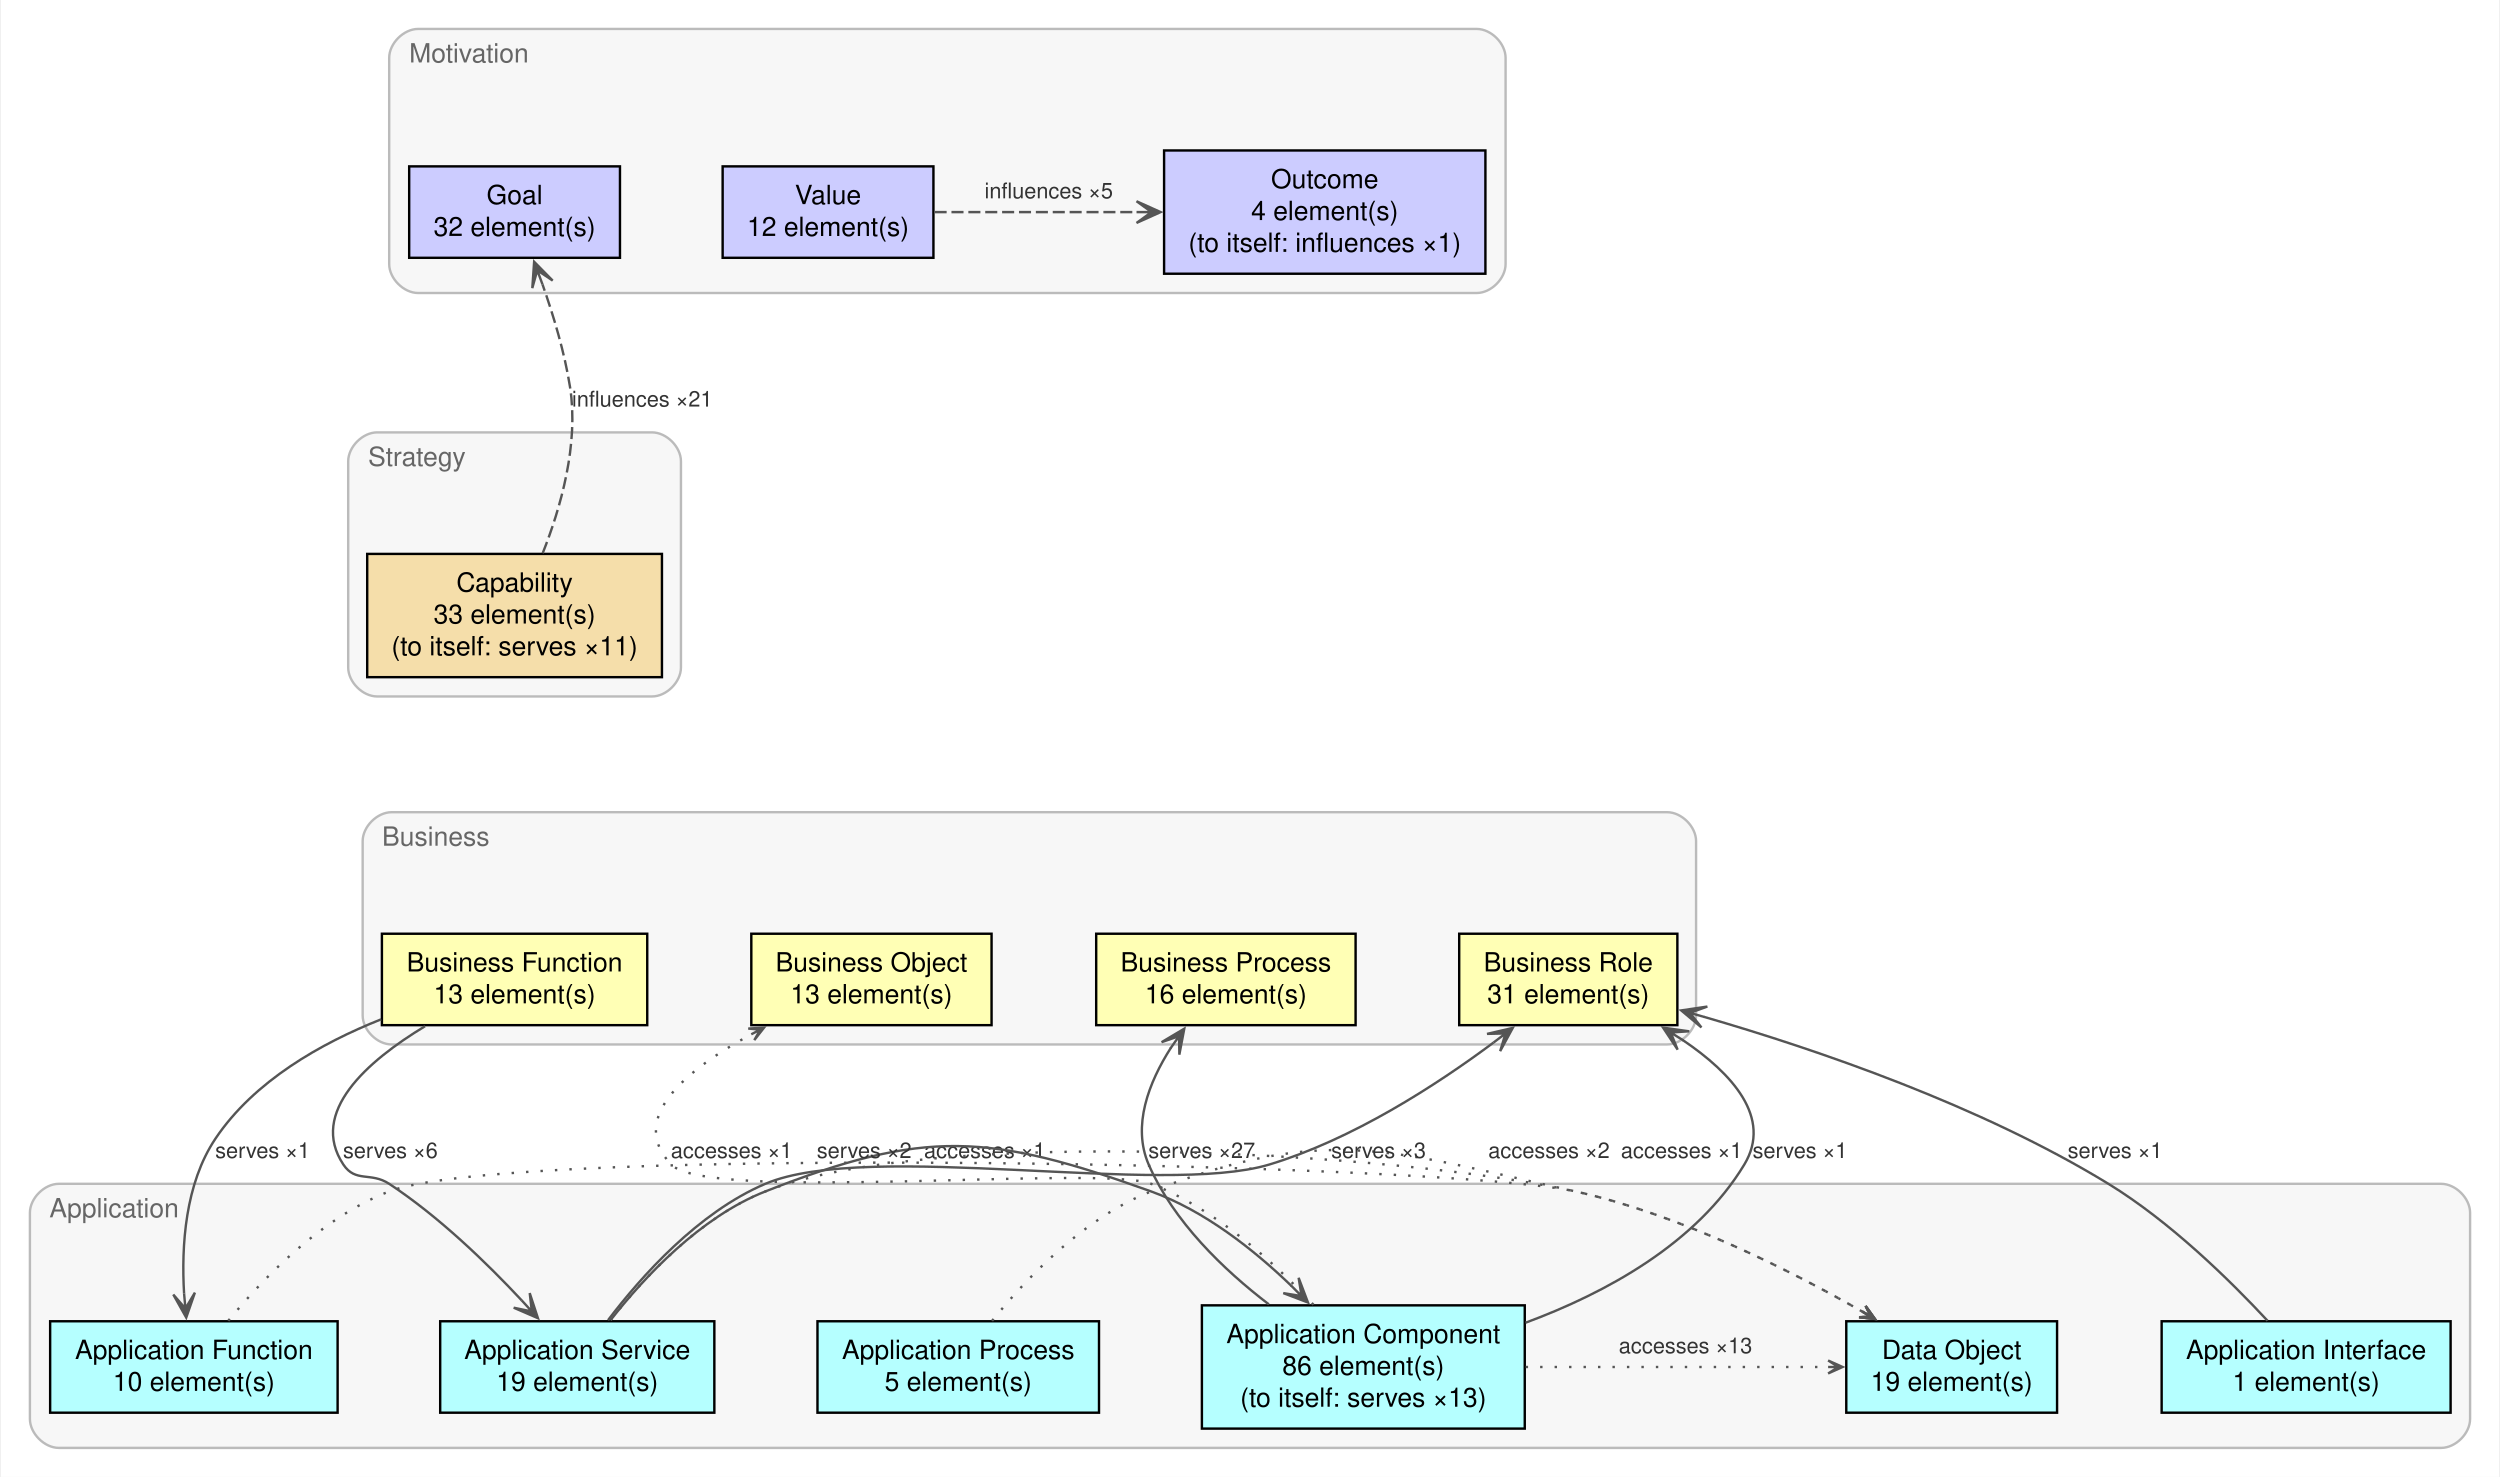
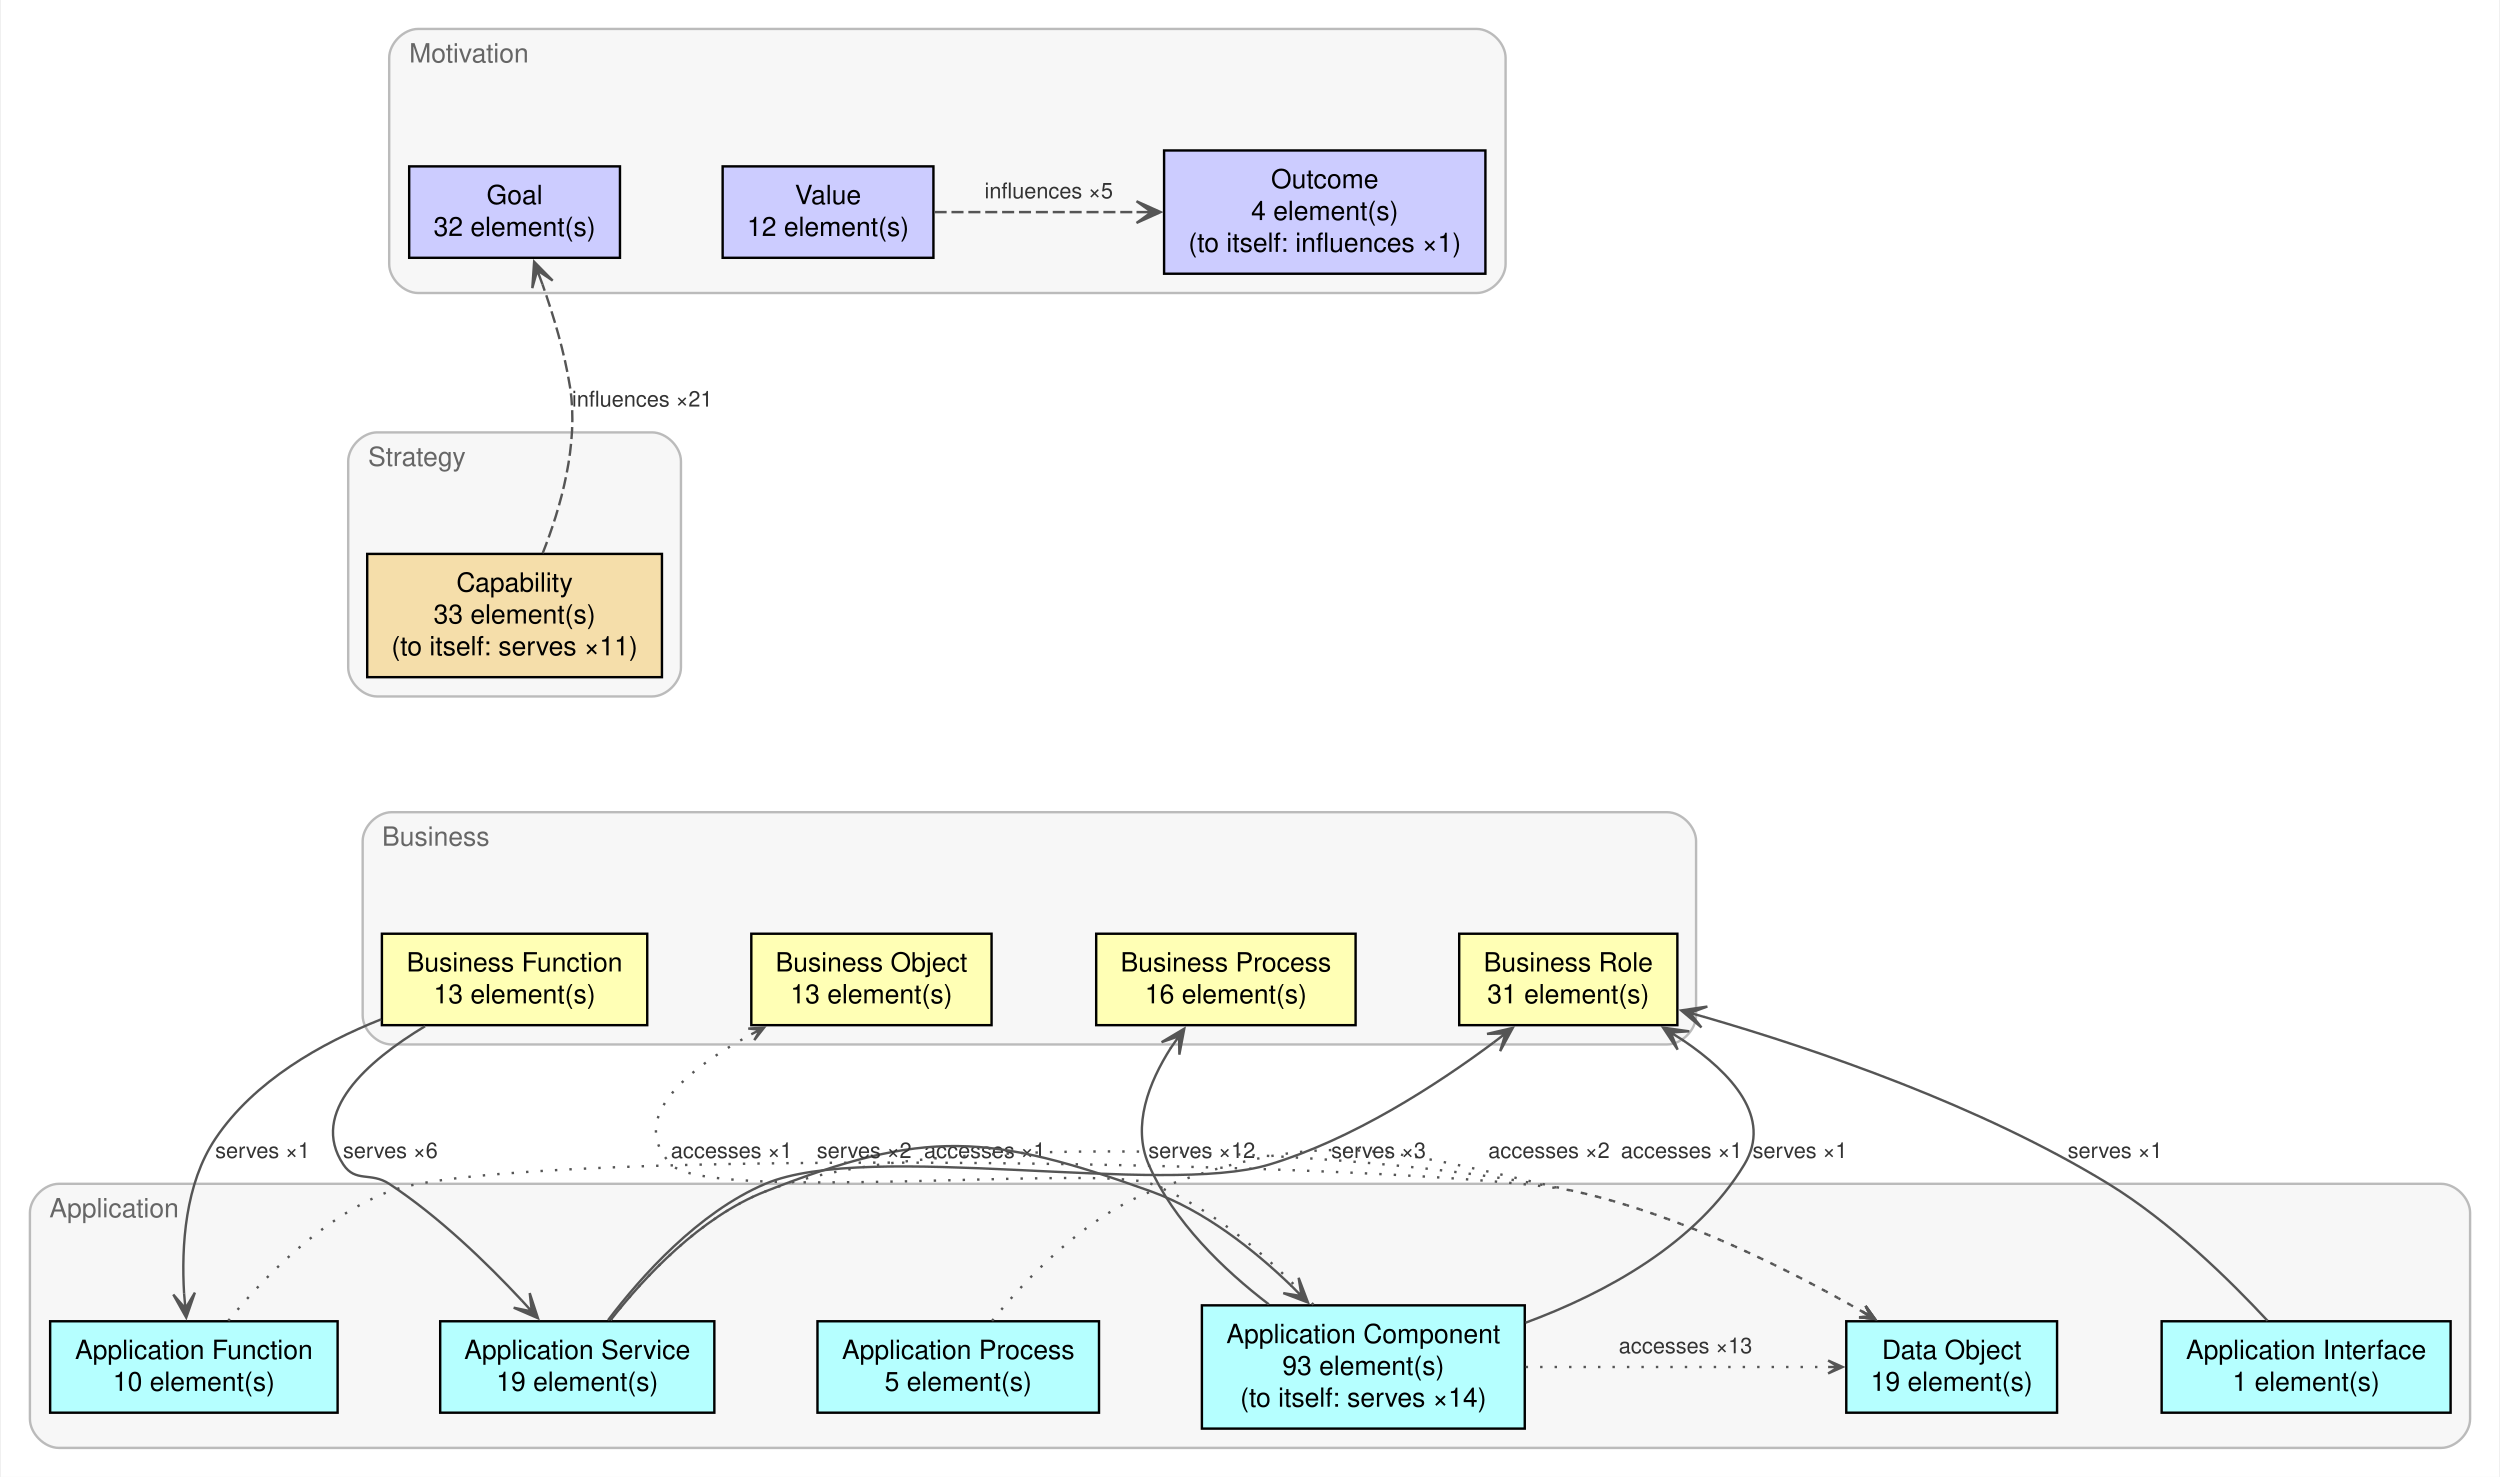
<svg xmlns="http://www.w3.org/2000/svg" xmlns:xlink="http://www.w3.org/1999/xlink" width="1036pt" height="612pt" viewBox="0.00 0.00 1036.00 612.48">
  <g id="graph0" class="graph" transform="scale(1 1) rotate(0) translate(4 608.48)">
    <polygon fill="white" stroke="none" points="-4,4 -4,-608.48 1032,-608.48 1032,4 -4,4" />
    <g id="clust1" class="cluster mm-layer-motivation">
      <path fill="#f7f7f7" stroke="#bbbbbb" d="M169,-486.96C169,-486.96 608,-486.96 608,-486.96 614,-486.96 620,-492.96 620,-498.96 620,-498.96 620,-584.48 620,-584.48 620,-590.48 614,-596.48 608,-596.48 608,-596.48 169,-596.48 169,-596.48 163,-596.48 157,-590.48 157,-584.48 157,-584.48 157,-498.96 157,-498.96 157,-492.96 163,-486.96 169,-486.96" />
      <text text-anchor="middle" x="190.07" y="-582.58" font-family="Helvetica,sans-Serif" font-size="11.00" fill="#666666">Motivation</text>
    </g>
    <g id="clust2" class="cluster mm-layer-strategy">
      <path fill="#f7f7f7" stroke="#bbbbbb" d="M152,-319.64C152,-319.64 266,-319.64 266,-319.64 272,-319.64 278,-325.64 278,-331.64 278,-331.64 278,-417.16 278,-417.16 278,-423.16 272,-429.16 266,-429.16 266,-429.16 152,-429.16 152,-429.16 146,-429.16 140,-423.16 140,-417.16 140,-417.16 140,-331.64 140,-331.64 140,-325.64 146,-319.64 152,-319.64" />
      <text text-anchor="middle" x="168.48" y="-415.26" font-family="Helvetica,sans-Serif" font-size="11.00" fill="#666666">Strategy</text>
    </g>
    <g id="clust3" class="cluster mm-layer-business">
      <path fill="#f7f7f7" stroke="#bbbbbb" d="M158,-175.32C158,-175.32 687,-175.32 687,-175.32 693,-175.32 699,-181.32 699,-187.32 699,-187.32 699,-259.64 699,-259.64 699,-265.64 693,-271.64 687,-271.64 687,-271.64 158,-271.64 158,-271.64 152,-271.64 146,-265.64 146,-259.64 146,-259.64 146,-187.32 146,-187.32 146,-181.32 152,-175.32 158,-175.32" />
      <text text-anchor="middle" x="176.32" y="-257.74" font-family="Helvetica,sans-Serif" font-size="11.00" fill="#666666">Business</text>
    </g>
    <g id="clust4" class="cluster mm-layer-application">
      <path fill="#f7f7f7" stroke="#bbbbbb" d="M20,-8C20,-8 1008,-8 1008,-8 1014,-8 1020,-14 1020,-20 1020,-20 1020,-105.52 1020,-105.52 1020,-111.52 1014,-117.52 1008,-117.52 1008,-117.52 20,-117.52 20,-117.52 14,-117.52 8,-111.52 8,-105.52 8,-105.52 8,-20 8,-20 8,-14 14,-8 20,-8" />
      <text text-anchor="middle" x="42.91" y="-103.62" font-family="Helvetica,sans-Serif" font-size="11.00" fill="#666666">Application</text>
    </g>
    <g id="node1" class="node mm-layer-motivation">
      <g id="a_node1">
        <a xlink:href="../../en/smart-trust-demo/archimate/0.1.0/metamodel/#type-Goal" xlink:title="Goal: its elements" target="_top">
          <polygon fill="#ccccff" stroke="black" points="252.71,-539.48 165.29,-539.48 165.29,-501.56 252.71,-501.56 252.71,-539.48" />
          <text text-anchor="middle" x="209" y="-523.82" font-family="Helvetica,sans-Serif" font-size="11.00">Goal</text>
          <text text-anchor="middle" x="209" y="-510.62" font-family="Helvetica,sans-Serif" font-size="11.00">32 element(s)</text>
        </a>
      </g>
    </g>
    <g id="node4" class="node mm-layer-strategy">
      <g id="a_node4">
        <a xlink:href="../../en/smart-trust-demo/archimate/0.1.0/metamodel/#type-Capability" xlink:title="Capability: its elements" target="_top">
          <polygon fill="#f5deaa" stroke="black" points="270.12,-378.76 147.88,-378.76 147.88,-327.64 270.12,-327.64 270.12,-378.76" />
          <text text-anchor="middle" x="209" y="-363.1" font-family="Helvetica,sans-Serif" font-size="11.00">Capability</text>
          <text text-anchor="middle" x="209" y="-349.9" font-family="Helvetica,sans-Serif" font-size="11.00">33 element(s)</text>
          <text text-anchor="middle" x="209" y="-336.7" font-family="Helvetica,sans-Serif" font-size="11.00">(to itself: serves ×11)</text>
        </a>
      </g>
    </g>
    <g id="node2" class="node mm-layer-motivation">
      <g id="a_node2">
        <a xlink:href="../../en/smart-trust-demo/archimate/0.1.0/metamodel/#type-Outcome" xlink:title="Outcome: its elements" target="_top">
          <polygon fill="#ccccff" stroke="black" points="611.63,-546.08 478.37,-546.08 478.37,-494.96 611.63,-494.96 611.63,-546.08" />
          <text text-anchor="middle" x="545" y="-530.42" font-family="Helvetica,sans-Serif" font-size="11.00">Outcome</text>
          <text text-anchor="middle" x="545" y="-517.22" font-family="Helvetica,sans-Serif" font-size="11.00">4 element(s)</text>
          <text text-anchor="middle" x="545" y="-504.02" font-family="Helvetica,sans-Serif" font-size="11.00">(to itself: influences ×1)</text>
        </a>
      </g>
    </g>
    <g id="node3" class="node mm-layer-motivation">
      <g id="a_node3">
        <a xlink:href="../../en/smart-trust-demo/archimate/0.1.0/metamodel/#type-Value" xlink:title="Value: its elements" target="_top">
          <polygon fill="#ccccff" stroke="black" points="382.71,-539.48 295.29,-539.48 295.29,-501.56 382.71,-501.56 382.71,-539.48" />
          <text text-anchor="middle" x="339" y="-523.82" font-family="Helvetica,sans-Serif" font-size="11.00">Value</text>
          <text text-anchor="middle" x="339" y="-510.62" font-family="Helvetica,sans-Serif" font-size="11.00">12 element(s)</text>
        </a>
      </g>
    </g>
    <g id="edge8" class="edge mm-cat-dependency mm-from-motivation mm-to-motivation">
      <g id="a_edge8">
        <a xlink:href="../../en/smart-trust-demo/archimate/0.1.0/metamodel/#pattern-Value-Outcome" xlink:title="Value → Outcome: its relationships" target="_top">
          <path fill="none" stroke="#555555" stroke-dasharray="5,2" d="M383.19,-520.52C407.61,-520.52 438.67,-520.52 467.03,-520.52" />
          <polygon fill="#555555" stroke="#555555" points="476.94,-520.52 466.94,-525.02 473.16,-520.52 466.94,-520.52 466.94,-520.52 466.94,-520.52 473.16,-520.52 466.94,-516.02 476.94,-520.52" />
        </a>
      </g>
      <g id="a_edge8-label">
        <a xlink:href="../../en/smart-trust-demo/archimate/0.1.0/metamodel/#pattern-Value-Outcome" xlink:title="influences ×5" target="_top">
          <text text-anchor="middle" x="430.54" y="-526.22" font-family="Helvetica,sans-Serif" font-size="9.00" fill="#333333">influences ×5</text>
        </a>
      </g>
    </g>
-     <g id="edge5" class="edge mm-cat-dependency mm-from-strategy mm-to-motivation">
-       <g id="a_edge5">
+     <g id="edge4" class="edge mm-cat-dependency mm-from-strategy mm-to-motivation">
+       <g id="a_edge4">
        <a xlink:href="../../en/smart-trust-demo/archimate/0.1.0/metamodel/#pattern-Capability-Goal" xlink:title="Capability → Goal: its relationships" target="_top">
          <path fill="none" stroke="#555555" stroke-dasharray="5,2" d="M220.66,-379.04C228.1,-397.8 235.71,-424.28 232,-447.96 229.75,-462.32 225.1,-477.73 220.57,-490.56" />
          <polygon fill="#555555" stroke="#555555" points="217.11,-499.93 216.35,-488.99 218.42,-496.38 220.57,-490.55 220.57,-490.55 220.57,-490.55 218.42,-496.38 224.8,-492.11 217.11,-499.93" />
        </a>
      </g>
-       <g id="a_edge5-label">
+       <g id="a_edge4-label">
        <a xlink:href="../../en/smart-trust-demo/archimate/0.1.0/metamodel/#pattern-Capability-Goal" xlink:title="influences ×21" target="_top">
          <text text-anchor="middle" x="261.95" y="-439.86" font-family="Helvetica,sans-Serif" font-size="9.00" fill="#333333">influences ×21</text>
        </a>
      </g>
    </g>
    <g id="node5" class="node mm-layer-business">
      <g id="a_node5">
        <a xlink:href="../../en/smart-trust-demo/archimate/0.1.0/metamodel/#type-BusinessFunction" xlink:title="Business Function: its elements" target="_top">
          <polygon fill="#ffffb5" stroke="black" points="264.02,-221.24 153.98,-221.24 153.98,-183.32 264.02,-183.32 264.02,-221.24" />
          <text text-anchor="middle" x="209" y="-205.58" font-family="Helvetica,sans-Serif" font-size="11.00">Business Function</text>
          <text text-anchor="middle" x="209" y="-192.38" font-family="Helvetica,sans-Serif" font-size="11.00">13 element(s)</text>
        </a>
      </g>
    </g>
    <g id="node9" class="node mm-layer-application">
      <g id="a_node9">
        <a xlink:href="../../en/smart-trust-demo/archimate/0.1.0/metamodel/#type-ApplicationComponent" xlink:title="Application Component: its elements" target="_top">
          <polygon fill="#b5ffff" stroke="black" points="627.95,-67.12 494.05,-67.12 494.05,-16 627.95,-16 627.95,-67.12" />
          <text text-anchor="middle" x="561" y="-51.46" font-family="Helvetica,sans-Serif" font-size="11.00">Application Component</text>
-           <text text-anchor="middle" x="561" y="-38.26" font-family="Helvetica,sans-Serif" font-size="11.00">86 element(s)</text>
-           <text text-anchor="middle" x="561" y="-25.06" font-family="Helvetica,sans-Serif" font-size="11.00">(to itself: serves ×13)</text>
+           <text text-anchor="middle" x="561" y="-38.26" font-family="Helvetica,sans-Serif" font-size="11.00">93 element(s)</text>
+           <text text-anchor="middle" x="561" y="-25.06" font-family="Helvetica,sans-Serif" font-size="11.00">(to itself: serves ×14)</text>
        </a>
      </g>
    </g>
    <g id="node10" class="node mm-layer-application">
      <g id="a_node10">
        <a xlink:href="../../en/smart-trust-demo/archimate/0.1.0/metamodel/#type-ApplicationFunction" xlink:title="Application Function: its elements" target="_top">
          <polygon fill="#b5ffff" stroke="black" points="135.61,-60.52 16.39,-60.52 16.39,-22.6 135.61,-22.6 135.61,-60.52" />
          <text text-anchor="middle" x="76" y="-44.86" font-family="Helvetica,sans-Serif" font-size="11.00">Application Function</text>
          <text text-anchor="middle" x="76" y="-31.66" font-family="Helvetica,sans-Serif" font-size="11.00">10 element(s)</text>
        </a>
      </g>
    </g>
    <g id="edge17" class="edge mm-cat-dependency mm-from-business mm-to-application">
      <g id="a_edge17">
        <a xlink:href="../../en/smart-trust-demo/archimate/0.1.0/metamodel/#pattern-BusinessFunction-ApplicationFunction" xlink:title="Business Function → Application Function: its relationships" target="_top">
          <path fill="none" stroke="#555555" d="M153.69,-185.75C128.59,-175.78 100.99,-160.12 84.99,-136.32 72.38,-117.58 70.76,-91.77 71.94,-71.97" />
          <polygon fill="#555555" stroke="#555555" points="72.83,-62.04 76.42,-72.4 72.49,-65.8 71.94,-72 71.94,-72 71.94,-72 72.49,-65.8 67.46,-71.6 72.83,-62.04" />
        </a>
      </g>
      <g id="a_edge17-label">
        <a xlink:href="../../en/smart-trust-demo/archimate/0.1.0/metamodel/#pattern-BusinessFunction-ApplicationFunction" xlink:title="serves ×1" target="_top">
          <text text-anchor="middle" x="104.49" y="-128.22" font-family="Helvetica,sans-Serif" font-size="9.00" fill="#333333">serves ×1</text>
        </a>
      </g>
    </g>
    <g id="node13" class="node mm-layer-application">
      <g id="a_node13">
        <a xlink:href="../../en/smart-trust-demo/archimate/0.1.0/metamodel/#type-ApplicationService" xlink:title="Application Service: its elements" target="_top">
          <polygon fill="#b5ffff" stroke="black" points="291.85,-60.52 178.15,-60.52 178.15,-22.6 291.85,-22.6 291.85,-60.52" />
          <text text-anchor="middle" x="235" y="-44.86" font-family="Helvetica,sans-Serif" font-size="11.00">Application Service</text>
          <text text-anchor="middle" x="235" y="-31.66" font-family="Helvetica,sans-Serif" font-size="11.00">19 element(s)</text>
        </a>
      </g>
    </g>
    <g id="edge7" class="edge mm-cat-dependency mm-from-business mm-to-application">
      <g id="a_edge7">
        <a xlink:href="../../en/smart-trust-demo/archimate/0.1.0/metamodel/#pattern-BusinessFunction-ApplicationService" xlink:title="Business Function → Application Service: its relationships" target="_top">
          <path fill="none" stroke="#555555" d="M171.87,-182.88C147.89,-168.41 123.62,-147.14 137.99,-125.52 143.06,-117.88 149.34,-122.56 157,-117.52 177.52,-104.02 197.43,-84.75 212,-69.13" />
          <polygon fill="#555555" stroke="#555555" points="218.69,-61.79 215.28,-72.21 216.15,-64.58 211.96,-69.18 211.96,-69.18 211.96,-69.18 216.15,-64.58 208.63,-66.15 218.69,-61.79" />
        </a>
      </g>
      <g id="a_edge7-label">
        <a xlink:href="../../en/smart-trust-demo/archimate/0.1.0/metamodel/#pattern-BusinessFunction-ApplicationService" xlink:title="serves ×6" target="_top">
          <text text-anchor="middle" x="157.49" y="-128.22" font-family="Helvetica,sans-Serif" font-size="9.00" fill="#333333">serves ×6</text>
        </a>
      </g>
    </g>
    <g id="node6" class="node mm-layer-business">
      <g id="a_node6">
        <a xlink:href="../../en/smart-trust-demo/archimate/0.1.0/metamodel/#type-BusinessObject" xlink:title="Business Object: its elements" target="_top">
          <polygon fill="#ffffb5" stroke="black" points="406.82,-221.24 307.18,-221.24 307.18,-183.32 406.82,-183.32 406.82,-221.24" />
          <text text-anchor="middle" x="357" y="-205.58" font-family="Helvetica,sans-Serif" font-size="11.00">Business Object</text>
          <text text-anchor="middle" x="357" y="-192.38" font-family="Helvetica,sans-Serif" font-size="11.00">13 element(s)</text>
        </a>
      </g>
    </g>
    <g id="node7" class="node mm-layer-business">
      <g id="a_node7">
        <a xlink:href="../../en/smart-trust-demo/archimate/0.1.0/metamodel/#type-BusinessProcess" xlink:title="Business Process: its elements" target="_top">
          <polygon fill="#ffffb5" stroke="black" points="557.79,-221.24 450.21,-221.24 450.21,-183.32 557.79,-183.32 557.79,-221.24" />
          <text text-anchor="middle" x="504" y="-205.58" font-family="Helvetica,sans-Serif" font-size="11.00">Business Process</text>
          <text text-anchor="middle" x="504" y="-192.38" font-family="Helvetica,sans-Serif" font-size="11.00">16 element(s)</text>
        </a>
      </g>
    </g>
    <g id="node8" class="node mm-layer-business">
      <g id="a_node8">
        <a xlink:href="../../en/smart-trust-demo/archimate/0.1.0/metamodel/#type-BusinessRole" xlink:title="Business Role: its elements" target="_top">
          <polygon fill="#ffffb5" stroke="black" points="691.24,-221.24 600.76,-221.24 600.76,-183.32 691.24,-183.32 691.24,-221.24" />
          <text text-anchor="middle" x="646" y="-205.58" font-family="Helvetica,sans-Serif" font-size="11.00">Business Role</text>
          <text text-anchor="middle" x="646" y="-192.38" font-family="Helvetica,sans-Serif" font-size="11.00">31 element(s)</text>
        </a>
      </g>
    </g>
    <g id="edge12" class="edge mm-cat-dependency mm-from-application mm-to-business">
      <g id="a_edge12">
        <a xlink:href="../../en/smart-trust-demo/archimate/0.1.0/metamodel/#pattern-ApplicationComponent-BusinessObject" xlink:title="Application Component → Business Object: its relationships" target="_top">
          <path fill="none" stroke="#555555" stroke-dasharray="1,5" d="M540.32,-67.37C524.05,-84.9 499.73,-107.07 473,-117.52 452.39,-125.58 289.31,-109.56 273.98,-125.52 255.57,-144.69 280.25,-164.9 307.38,-179.63" />
          <polygon fill="#555555" stroke="#555555" points="312.48,-182.3 305.91,-181.91 310.9,-181.48 307.16,-179.52 307.16,-179.52 307.16,-179.52 310.9,-181.48 308.42,-177.12 312.48,-182.3" />
        </a>
      </g>
      <g id="a_edge12-label">
        <a xlink:href="../../en/smart-trust-demo/archimate/0.1.0/metamodel/#pattern-ApplicationComponent-BusinessObject" xlink:title="accesses ×1" target="_top">
          <text text-anchor="middle" x="298.99" y="-128.22" font-family="Helvetica,sans-Serif" font-size="9.00" fill="#333333">accesses ×1</text>
        </a>
      </g>
    </g>
-     <g id="edge4" class="edge mm-cat-dependency mm-from-application mm-to-business">
-       <g id="a_edge4">
+     <g id="edge6" class="edge mm-cat-dependency mm-from-application mm-to-business">
+       <g id="a_edge6">
        <a xlink:href="../../en/smart-trust-demo/archimate/0.1.0/metamodel/#pattern-ApplicationComponent-BusinessProcess" xlink:title="Application Component → Business Process: its relationships" target="_top">
          <path fill="none" stroke="#555555" d="M521.81,-67.53C502.96,-81.94 482.26,-101.89 471.98,-125.52 465.02,-141.52 472,-159.52 481.2,-173.95" />
          <polygon fill="#555555" stroke="#555555" points="486.75,-181.87 477.33,-176.26 484.58,-178.77 481.01,-173.67 481.01,-173.67 481.01,-173.67 484.58,-178.77 484.7,-171.09 486.75,-181.87" />
        </a>
      </g>
-       <g id="a_edge4-label">
-         <a xlink:href="../../en/smart-trust-demo/archimate/0.1.0/metamodel/#pattern-ApplicationComponent-BusinessProcess" xlink:title="serves ×27" target="_top">
-           <text text-anchor="middle" x="493.99" y="-128.22" font-family="Helvetica,sans-Serif" font-size="9.00" fill="#333333">serves ×27</text>
+       <g id="a_edge6-label">
+         <a xlink:href="../../en/smart-trust-demo/archimate/0.1.0/metamodel/#pattern-ApplicationComponent-BusinessProcess" xlink:title="serves ×12" target="_top">
+           <text text-anchor="middle" x="493.99" y="-128.22" font-family="Helvetica,sans-Serif" font-size="9.00" fill="#333333">serves ×12</text>
        </a>
      </g>
    </g>
    <g id="edge13" class="edge mm-cat-dependency mm-from-application mm-to-business">
      <g id="a_edge13">
        <a xlink:href="../../en/smart-trust-demo/archimate/0.1.0/metamodel/#pattern-ApplicationComponent-BusinessRole" xlink:title="Application Component → Business Role: its relationships" target="_top">
          <path fill="none" stroke="#555555" d="M628.26,-59.91C661.74,-72.32 699.21,-92.77 719,-125.52 730.73,-144.92 713.92,-163.32 693.49,-177.13" />
          <polygon fill="#555555" stroke="#555555" points="685.29,-182.3 691.35,-173.16 688.49,-180.28 693.75,-176.96 693.75,-176.96 693.75,-176.96 688.49,-180.28 696.15,-180.77 685.29,-182.3" />
        </a>
      </g>
      <g id="a_edge13-label">
        <a xlink:href="../../en/smart-trust-demo/archimate/0.1.0/metamodel/#pattern-ApplicationComponent-BusinessRole" xlink:title="serves ×1" target="_top">
          <text text-anchor="middle" x="742.09" y="-128.22" font-family="Helvetica,sans-Serif" font-size="9.00" fill="#333333">serves ×1</text>
        </a>
      </g>
    </g>
    <g id="node14" class="node mm-layer-application">
      <g id="a_node14">
        <a xlink:href="../../en/smart-trust-demo/archimate/0.1.0/metamodel/#type-DataObject" xlink:title="Data Object: its elements" target="_top">
          <polygon fill="#b5ffff" stroke="black" points="848.71,-60.52 761.29,-60.52 761.29,-22.6 848.71,-22.6 848.71,-60.52" />
          <text text-anchor="middle" x="805" y="-44.86" font-family="Helvetica,sans-Serif" font-size="11.00">Data Object</text>
          <text text-anchor="middle" x="805" y="-31.66" font-family="Helvetica,sans-Serif" font-size="11.00">19 element(s)</text>
        </a>
      </g>
    </g>
-     <g id="edge6" class="edge mm-cat-dependency mm-from-application mm-to-application">
-       <g id="a_edge6">
+     <g id="edge5" class="edge mm-cat-dependency mm-from-application mm-to-application">
+       <g id="a_edge5">
        <a xlink:href="../../en/smart-trust-demo/archimate/0.1.0/metamodel/#pattern-ApplicationComponent-DataObject" xlink:title="Application Component → Data Object: its relationships" target="_top">
          <path fill="none" stroke="#555555" stroke-dasharray="1,5" d="M628.32,-41.56C667.99,-41.56 717.39,-41.56 753.86,-41.56" />
          <polygon fill="#555555" stroke="#555555" points="759.76,-41.56 753.76,-44.26 757.98,-41.56 753.76,-41.56 753.76,-41.56 753.76,-41.56 757.98,-41.56 753.76,-38.86 759.76,-41.56" />
        </a>
      </g>
-       <g id="a_edge6-label">
+       <g id="a_edge5-label">
        <a xlink:href="../../en/smart-trust-demo/archimate/0.1.0/metamodel/#pattern-ApplicationComponent-DataObject" xlink:title="accesses ×13" target="_top">
          <text text-anchor="middle" x="694.62" y="-47.26" font-family="Helvetica,sans-Serif" font-size="9.00" fill="#333333">accesses ×13</text>
        </a>
      </g>
    </g>
    <g id="edge14" class="edge mm-cat-dependency mm-from-application mm-to-application">
      <g id="a_edge14">
        <a xlink:href="../../en/smart-trust-demo/archimate/0.1.0/metamodel/#pattern-ApplicationFunction-DataObject" xlink:title="Application Function → Data Object: its relationships" target="_top">
          <path fill="none" stroke="#555555" stroke-dasharray="1,5" d="M90.26,-60.7C104.79,-78.44 129.11,-103.67 157,-114.36 208.04,-133.93 595.63,-126.2 649,-114.36 692.22,-104.77 737.65,-81.91 768.27,-64.34" />
          <polygon fill="#555555" stroke="#555555" points="773.13,-61.51 769.3,-66.86 771.59,-62.41 767.94,-64.53 767.94,-64.53 767.94,-64.53 771.59,-62.41 766.59,-62.19 773.13,-61.51" />
        </a>
      </g>
      <g id="a_edge14-label">
        <a xlink:href="../../en/smart-trust-demo/archimate/0.1.0/metamodel/#pattern-ApplicationFunction-DataObject" xlink:title="accesses ×1" target="_top">
          <text text-anchor="middle" x="404" y="-128.22" font-family="Helvetica,sans-Serif" font-size="9.00" fill="#333333">accesses ×1</text>
        </a>
      </g>
    </g>
    <g id="node11" class="node mm-layer-application">
      <g id="a_node11">
        <a xlink:href="../../en/smart-trust-demo/archimate/0.1.0/metamodel/#type-ApplicationInterface" xlink:title="Application Interface: its elements" target="_top">
          <polygon fill="#b5ffff" stroke="black" points="1011.92,-60.52 892.08,-60.52 892.08,-22.6 1011.92,-22.6 1011.92,-60.52" />
          <text text-anchor="middle" x="952" y="-44.86" font-family="Helvetica,sans-Serif" font-size="11.00">Application Interface</text>
          <text text-anchor="middle" x="952" y="-31.66" font-family="Helvetica,sans-Serif" font-size="11.00">1 element(s)</text>
        </a>
      </g>
    </g>
    <g id="edge15" class="edge mm-cat-dependency mm-from-application mm-to-business">
      <g id="a_edge15">
        <a xlink:href="../../en/smart-trust-demo/archimate/0.1.0/metamodel/#pattern-ApplicationInterface-BusinessRole" xlink:title="Application Interface → Business Role: its relationships" target="_top">
          <path fill="none" stroke="#555555" d="M935.99,-60.75C920.5,-77.41 895.66,-101.81 870,-117.52 816.94,-149.99 749.26,-173.15 702.25,-186.77" />
          <polygon fill="#555555" stroke="#555555" points="692.83,-189.44 701.22,-182.38 696.47,-188.41 702.45,-186.71 702.45,-186.71 702.45,-186.71 696.47,-188.41 703.68,-191.04 692.83,-189.44" />
        </a>
      </g>
      <g id="a_edge15-label">
        <a xlink:href="../../en/smart-trust-demo/archimate/0.1.0/metamodel/#pattern-ApplicationInterface-BusinessRole" xlink:title="serves ×1" target="_top">
          <text text-anchor="middle" x="872.77" y="-128.22" font-family="Helvetica,sans-Serif" font-size="9.00" fill="#333333">serves ×1</text>
        </a>
      </g>
    </g>
    <g id="node12" class="node mm-layer-application">
      <g id="a_node12">
        <a xlink:href="../../en/smart-trust-demo/archimate/0.1.0/metamodel/#type-ApplicationProcess" xlink:title="Application Process: its elements" target="_top">
          <polygon fill="#b5ffff" stroke="black" points="451.38,-60.52 334.62,-60.52 334.62,-22.6 451.38,-22.6 451.38,-60.52" />
          <text text-anchor="middle" x="393" y="-44.86" font-family="Helvetica,sans-Serif" font-size="11.00">Application Process</text>
          <text text-anchor="middle" x="393" y="-31.66" font-family="Helvetica,sans-Serif" font-size="11.00">5 element(s)</text>
        </a>
      </g>
    </g>
    <g id="edge16" class="edge mm-cat-dependency mm-from-application mm-to-application">
      <g id="a_edge16">
        <a xlink:href="../../en/smart-trust-demo/archimate/0.1.0/metamodel/#pattern-ApplicationProcess-DataObject" xlink:title="Application Process → Data Object: its relationships" target="_top">
          <path fill="none" stroke="#555555" stroke-dasharray="1,5" d="M407.03,-60.69C421.34,-78.43 445.33,-103.65 473,-114.36 545.95,-142.58 572.63,-131.3 649,-114.36 692.22,-104.77 737.65,-81.91 768.27,-64.34" />
          <polygon fill="#555555" stroke="#555555" points="773.13,-61.51 769.3,-66.86 771.59,-62.41 767.94,-64.53 767.94,-64.53 767.94,-64.53 771.59,-62.41 766.59,-62.19 773.13,-61.51" />
        </a>
      </g>
      <g id="a_edge16-label">
        <a xlink:href="../../en/smart-trust-demo/archimate/0.1.0/metamodel/#pattern-ApplicationProcess-DataObject" xlink:title="accesses ×1" target="_top">
          <text text-anchor="middle" x="693" y="-128.22" font-family="Helvetica,sans-Serif" font-size="9.00" fill="#333333">accesses ×1</text>
        </a>
      </g>
    </g>
    <g id="edge9" class="edge mm-cat-dependency mm-from-application mm-to-business">
      <g id="a_edge9">
        <a xlink:href="../../en/smart-trust-demo/archimate/0.1.0/metamodel/#pattern-ApplicationService-BusinessRole" xlink:title="Application Service → Business Role: its relationships" target="_top">
          <path fill="none" stroke="#555555" d="M247.76,-60.98C261.5,-79.09 285.17,-105.69 313,-117.52 355.78,-135.7 477.51,-112.08 522,-125.52 556.54,-135.95 591.19,-158.37 615.04,-176.13" />
          <polygon fill="#555555" stroke="#555555" points="622.98,-182.18 612.3,-179.7 619.97,-179.89 615.02,-176.12 615.02,-176.12 615.02,-176.12 619.97,-179.89 617.75,-172.54 622.98,-182.18" />
        </a>
      </g>
      <g id="a_edge9-label">
        <a xlink:href="../../en/smart-trust-demo/archimate/0.1.0/metamodel/#pattern-ApplicationService-BusinessRole" xlink:title="serves ×3" target="_top">
          <text text-anchor="middle" x="567.32" y="-128.22" font-family="Helvetica,sans-Serif" font-size="9.00" fill="#333333">serves ×3</text>
        </a>
      </g>
    </g>
    <g id="edge11" class="edge mm-cat-dependency mm-from-application mm-to-application">
      <g id="a_edge11">
        <a xlink:href="../../en/smart-trust-demo/archimate/0.1.0/metamodel/#pattern-ApplicationService-ApplicationComponent" xlink:title="Application Service → Application Component: its relationships" target="_top">
          <path fill="none" stroke="#555555" d="M248.83,-61.02C262.74,-78.73 285.94,-103.7 313,-114.36 379.16,-140.44 406.09,-138.45 473,-114.36 495.08,-106.41 515.56,-90.25 531.19,-75.17" />
          <polygon fill="#555555" stroke="#555555" points="538.05,-68.29 534.17,-78.55 535.38,-70.97 530.99,-75.37 530.99,-75.37 530.99,-75.37 535.38,-70.97 527.8,-72.2 538.05,-68.29" />
        </a>
      </g>
      <g id="a_edge11-label">
        <a xlink:href="../../en/smart-trust-demo/archimate/0.1.0/metamodel/#pattern-ApplicationService-ApplicationComponent" xlink:title="serves ×2" target="_top">
          <text text-anchor="middle" x="354" y="-128.22" font-family="Helvetica,sans-Serif" font-size="9.00" fill="#333333">serves ×2</text>
        </a>
      </g>
    </g>
    <g id="edge10" class="edge mm-cat-dependency mm-from-application mm-to-application">
      <g id="a_edge10">
        <a xlink:href="../../en/smart-trust-demo/archimate/0.1.0/metamodel/#pattern-ApplicationService-DataObject" xlink:title="Application Service → Data Object: its relationships" target="_top">
          <path fill="none" stroke="#555555" stroke-dasharray="1,5" d="M248.83,-61.02C262.74,-78.73 285.94,-103.7 313,-114.36 382.47,-141.74 576.11,-130.53 649,-114.36 692.22,-104.77 737.65,-81.91 768.27,-64.34" />
          <polygon fill="#555555" stroke="#555555" points="773.13,-61.51 769.3,-66.86 771.59,-62.41 767.94,-64.53 767.94,-64.53 767.94,-64.53 771.59,-62.41 766.59,-62.19 773.13,-61.51" />
        </a>
      </g>
      <g id="a_edge10-label">
        <a xlink:href="../../en/smart-trust-demo/archimate/0.1.0/metamodel/#pattern-ApplicationService-DataObject" xlink:title="accesses ×2" target="_top">
          <text text-anchor="middle" x="638" y="-128.22" font-family="Helvetica,sans-Serif" font-size="9.00" fill="#333333">accesses ×2</text>
        </a>
      </g>
    </g>
  </g>
</svg>
